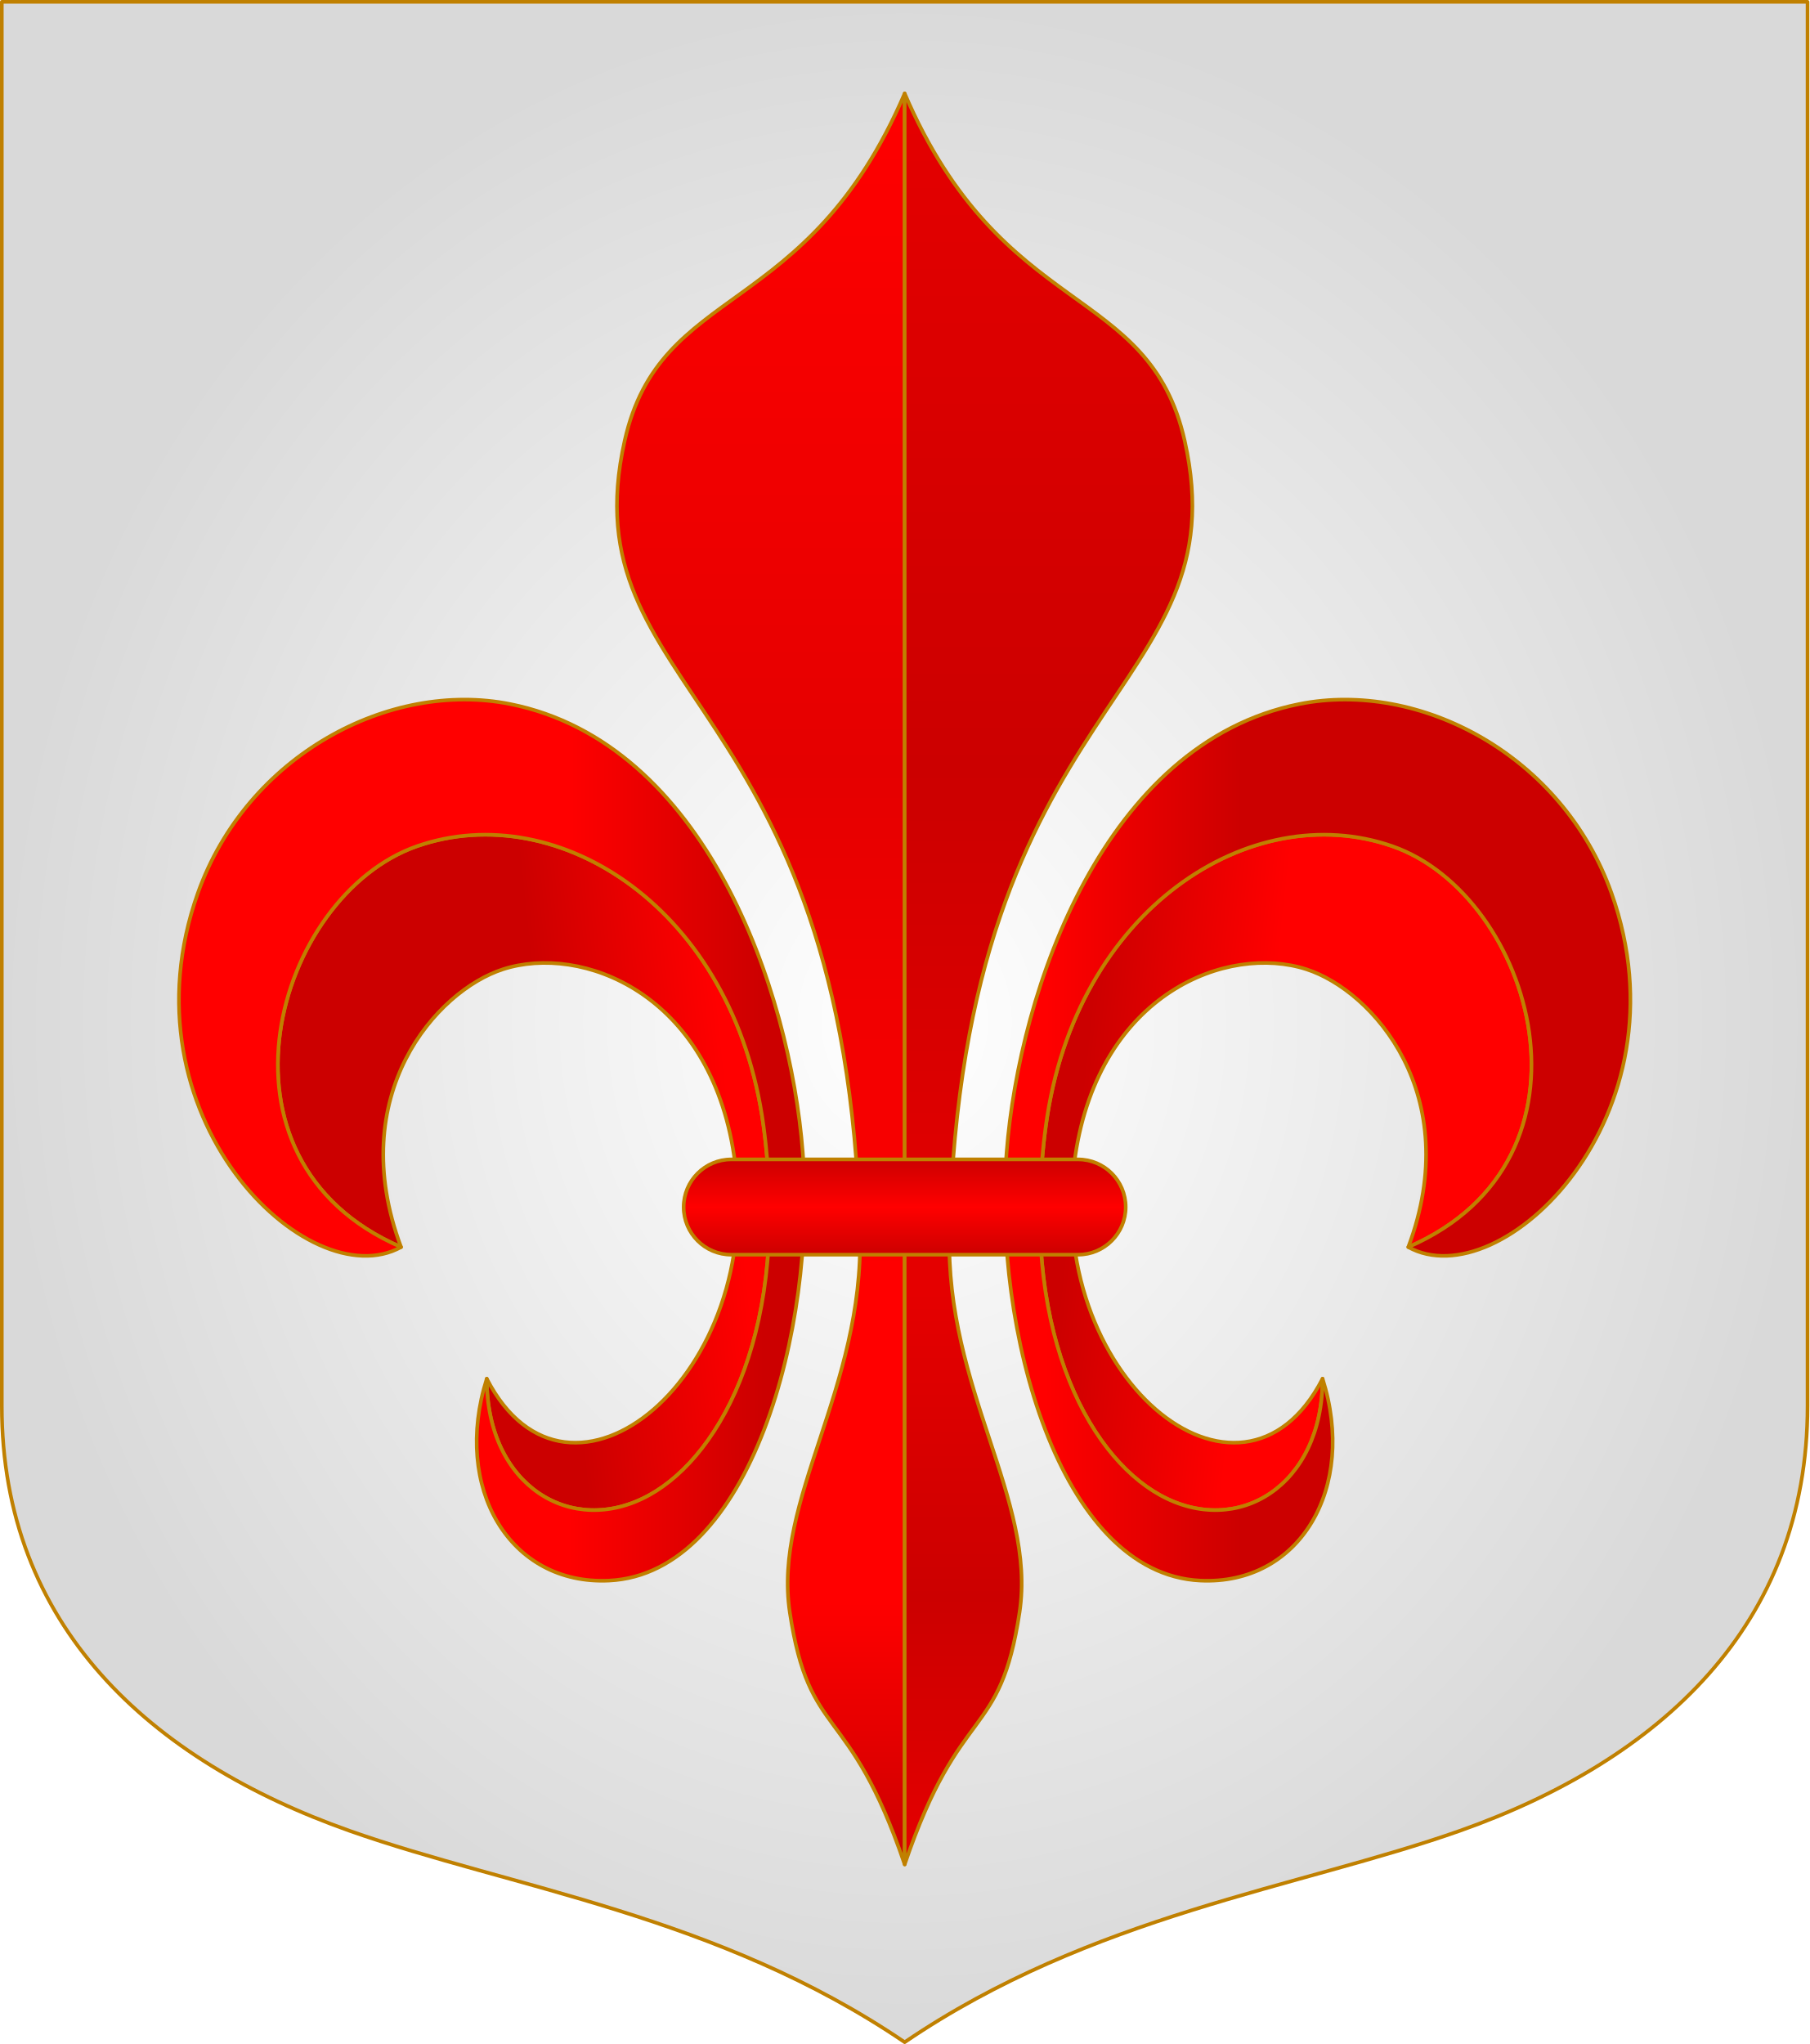
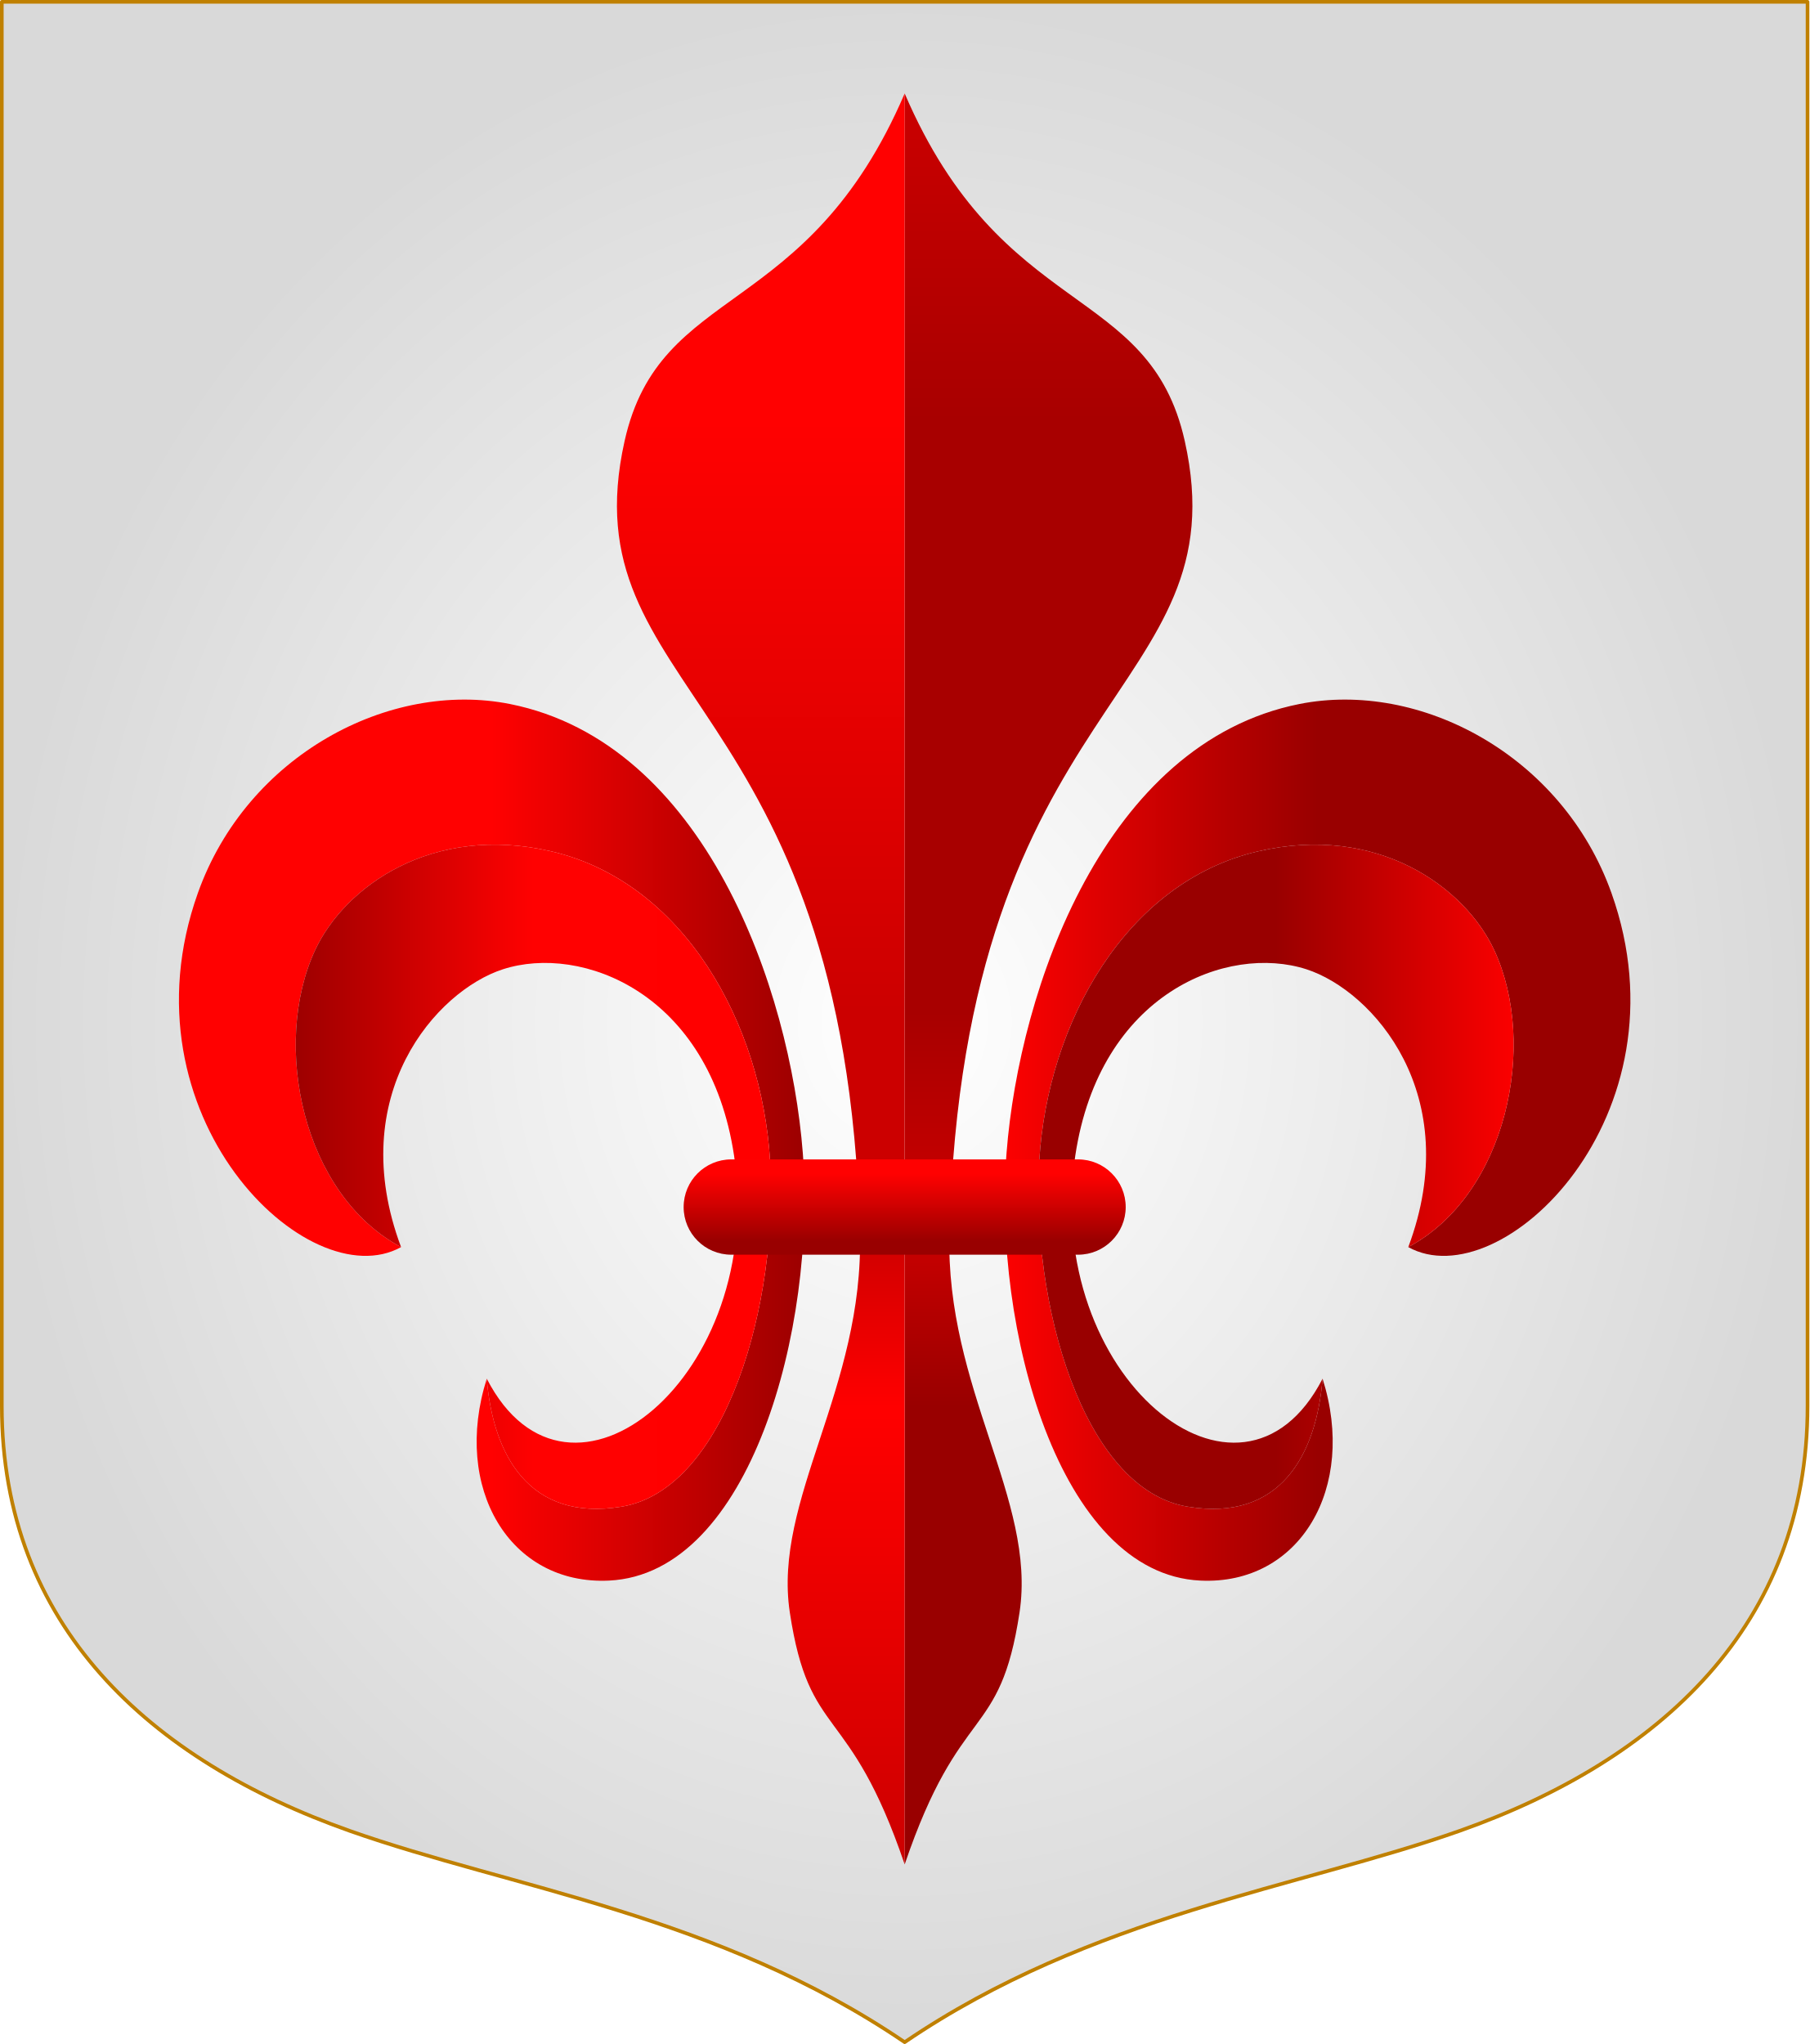
<svg xmlns="http://www.w3.org/2000/svg" xmlns:xlink="http://www.w3.org/1999/xlink" width="498.621" height="563.234" id="svg4503" version="1.1">
  <defs id="defs4505">
    <linearGradient id="linearGradient32">
      <stop style="stop-color:#ffffff;stop-opacity:1;" offset="0" id="stop32" />
      <stop style="stop-color:#d9d9d9;stop-opacity:1;" offset="1" id="stop33" />
-     </linearGradient>
-     <linearGradient id="linearGradient31">
-       <stop style="stop-color:#ff0000;stop-opacity:1;" offset="0" id="stop31" />
-       <stop style="stop-color:#cc0000;stop-opacity:1;" offset="1" id="stop30" />
-     </linearGradient>
-     <linearGradient id="linearGradient29">
-       <stop style="stop-color:#cc0000;stop-opacity:1;" offset="0" id="stop29" />
-       <stop style="stop-color:#ff0000;stop-opacity:1;" offset="1" id="stop28" />
-     </linearGradient>
-     <linearGradient id="linearGradient27">
-       <stop style="stop-color:#e50000;stop-opacity:1;" offset="0" id="stop23" />
-       <stop style="stop-color:#cc0000;stop-opacity:1;" offset="0.381" id="stop24" />
-       <stop style="stop-color:#e50000;stop-opacity:1;" offset="0.676" id="stop25" />
-       <stop style="stop-color:#cc0000;stop-opacity:1;" offset="0.849" id="stop26" />
-       <stop style="stop-color:#e50000;stop-opacity:1;" offset="1" id="stop27" />
-     </linearGradient>
-     <linearGradient id="linearGradient17">
-       <stop style="stop-color:#cc0000;stop-opacity:1;" offset="0" id="stop17" />
-       <stop style="stop-color:#ff0000;stop-opacity:1;" offset="0.5" id="stop19" />
-       <stop style="stop-color:#cc0000;stop-opacity:1;" offset="1" id="stop18" />
-     </linearGradient>
-     <linearGradient id="linearGradient15">
-       <stop style="stop-color:#ff0000;stop-opacity:1;" offset="0" id="stop15" />
-       <stop style="stop-color:#cc0000;stop-opacity:1;" offset="1" id="stop16" />
-     </linearGradient>
-     <linearGradient id="linearGradient12">
-       <stop style="stop-color:#cc0000;stop-opacity:1;" offset="0" id="stop13" />
-       <stop style="stop-color:#ff0000;stop-opacity:1;" offset="1" id="stop14" />
-     </linearGradient>
-     <linearGradient id="linearGradient7">
-       <stop style="stop-color:#ff0000;stop-opacity:1;" offset="0" id="stop7" />
-       <stop style="stop-color:#e50000;stop-opacity:1;" offset="0.381" id="stop9" />
-       <stop style="stop-color:#ff0000;stop-opacity:1;" offset="0.676" id="stop11" />
-       <stop style="stop-color:#ff0000;stop-opacity:1;" offset="0.849" id="stop12" />
-       <stop style="stop-color:#cc0000;stop-opacity:1;" offset="1" id="stop8" />
    </linearGradient>
    <linearGradient id="linearGradient20777">
      <stop style="stop-color:#ffffff;stop-opacity:1;" offset="0" id="stop20779" />
      <stop style="stop-color:#ffffff;stop-opacity:0;" offset="1" id="stop20781" />
    </linearGradient>
    <clipPath clipPathUnits="userSpaceOnUse" id="clipPath5161">
      <path id="path5163" d="m 2120.788,-898.573 v 386.945 c 0,60.446 40.8,97.588 95.85,117.048 44.377,15.687 101.473,23.236 152.961,58.241 51.488,-35.005 108.584,-42.554 152.961,-58.241 55.05,-19.46 95.85,-56.602 95.85,-117.048 v -386.945 z" style="fill:#002dc0;fill-opacity:1;stroke:none;stroke-width:1;stroke-linecap:butt;stroke-linejoin:miter;stroke-miterlimit:4;stroke-dasharray:none;stroke-opacity:1" />
    </clipPath>
    <clipPath clipPathUnits="userSpaceOnUse" id="clipPath9925">
      <path id="path9927" d="m 2888.22,-898.573 h -248.81 v 386.945 c 0,60.446 40.8,97.588 95.85,117.048 44.377,15.687 101.473,23.236 152.961,58.241 z" style="fill:#002dc0;fill-opacity:1;stroke:none;stroke-width:1;stroke-linecap:butt;stroke-linejoin:miter;stroke-miterlimit:4;stroke-dasharray:none;stroke-opacity:1" />
    </clipPath>
    <linearGradient id="linearGradient1637">
      <stop style="stop-color:#0035e0;stop-opacity:1" offset="0" id="stop1633" />
      <stop id="stop1641" offset="0.682" style="stop-color:#0035e0;stop-opacity:1" />
      <stop style="stop-color:#002dc0;stop-opacity:1" offset="1" id="stop1635" />
    </linearGradient>
    <radialGradient xlink:href="#linearGradient1637" id="radialGradient4122" gradientUnits="userSpaceOnUse" gradientTransform="matrix(0.248956,0.3727328,-0.7874845,0.5259773,113.7115,65.30761)" cx="-52.547" cy="124.029" fx="-52.547" fy="124.029" r="110.198" />
    <radialGradient xlink:href="#linearGradient1637" id="radialGradient4132" gradientUnits="userSpaceOnUse" gradientTransform="matrix(0.248956,0.3727328,-0.7874845,0.5259773,113.7115,65.30761)" cx="-52.547" cy="124.029" fx="-52.547" fy="124.029" r="110.198" />
    <radialGradient xlink:href="#linearGradient1637" id="radialGradient4142" gradientUnits="userSpaceOnUse" gradientTransform="matrix(0.248956,0.3727328,-0.7874845,0.5259773,113.7115,65.30761)" cx="-52.547" cy="124.029" fx="-52.547" fy="124.029" r="110.198" />
-     <linearGradient xlink:href="#linearGradient7" id="linearGradient8" x1="3125.569" y1="-41.755" x2="3125.569" y2="446.235" gradientUnits="userSpaceOnUse" />
-     <linearGradient xlink:href="#linearGradient12" id="linearGradient14" x1="3028.842" y1="257.314" x2="3078.702" y2="251.96" gradientUnits="userSpaceOnUse" />
-     <linearGradient xlink:href="#linearGradient15" id="linearGradient16" x1="3032.819" y1="242.662" x2="3086.653" y2="242.597" gradientUnits="userSpaceOnUse" />
-     <linearGradient xlink:href="#linearGradient17" id="linearGradient18" x1="3077.788" y1="251.96" x2="3077.788" y2="278.22" gradientUnits="userSpaceOnUse" />
-     <linearGradient xlink:href="#linearGradient29" id="linearGradient21" gradientUnits="userSpaceOnUse" x1="3032.819" y1="242.662" x2="3086.653" y2="242.597" gradientTransform="matrix(-1,0,0,1,6251.138,0)" />
-     <linearGradient xlink:href="#linearGradient31" id="linearGradient22" gradientUnits="userSpaceOnUse" x1="3028.842" y1="257.314" x2="3078.702" y2="251.96" gradientTransform="matrix(-1,0,0,1,6251.138,0)" />
-     <linearGradient xlink:href="#linearGradient27" id="linearGradient23" gradientUnits="userSpaceOnUse" x1="3125.569" y1="-41.755" x2="3125.569" y2="446.235" gradientTransform="matrix(-1,0,0,1,6251.138,0)" />
    <radialGradient xlink:href="#linearGradient32" id="radialGradient33" cx="3125.569" cy="214.099" fx="3125.569" fy="214.099" r="249.31" gradientTransform="matrix(1,0,0,1.129582,0,-27.74344)" gradientUnits="userSpaceOnUse" />
+     <linearGradient xlink:href="#linearGradient12685" id="linearGradient21254" gradientUnits="userSpaceOnUse" gradientTransform="matrix(-2.732293,0,0,3.33333,-1500.667,1405.801)" x1="-409.38" y1="-516.535" x2="-376.059" y2="-516.535" />
+     <linearGradient id="linearGradient12685">
+       <stop style="stop-color:#990000;stop-opacity:1;" offset="0" id="stop12681" />
+       <stop id="stop12699" offset="0.5" style="stop-color:#990000;stop-opacity:1;" />
+       <stop style="stop-color:#ff0101;stop-opacity:1;" offset="1" id="stop12683" />
+     </linearGradient>
+     <linearGradient xlink:href="#linearGradient12675" id="linearGradient21256" gradientUnits="userSpaceOnUse" gradientTransform="matrix(-2.732293,0,0,3.33333,-1500.667,1405.801)" x1="-403.36" y1="-514.987" x2="-377.794" y2="-514.987" />
+     <linearGradient id="linearGradient12675">
+       <stop id="stop12671" offset="0" style="stop-color:#ff0000;stop-opacity:1;" />
+       <stop style="stop-color:#990000;stop-opacity:1;" offset="0.5" id="stop12677" />
+       <stop id="stop12673" offset="1" style="stop-color:#990000;stop-opacity:1;" />
+     </linearGradient>
+     <linearGradient xlink:href="#linearGradient12695" id="linearGradient21258" gradientUnits="userSpaceOnUse" gradientTransform="matrix(2.732293,0,0,3.33333,528.8025,1405.801)" x1="-409.38" y1="-516.535" x2="-376.059" y2="-516.535" />
+     <linearGradient id="linearGradient12695">
+       <stop id="stop12691" offset="0" style="stop-color:#ff0101;stop-opacity:1;" />
+       <stop style="stop-color:#ff0101;stop-opacity:1;" offset="0.5" id="stop12697" />
+       <stop id="stop12693" offset="1" style="stop-color:#990000;stop-opacity:1;" />
+     </linearGradient>
+     <linearGradient xlink:href="#linearGradient928" id="linearGradient21260" gradientUnits="userSpaceOnUse" gradientTransform="matrix(2.732293,0,0,3.33333,528.8025,1405.801)" x1="-403.36" y1="-514.987" x2="-377.794" y2="-514.987" />
+     <linearGradient id="linearGradient928">
+       <stop id="stop922" offset="0" style="stop-color:#990000;stop-opacity:1;" />
+       <stop style="stop-color:#ff0101;stop-opacity:1;" offset="0.5" id="stop924" />
+       <stop id="stop926" offset="1" style="stop-color:#ff0000;stop-opacity:1;" />
+     </linearGradient>
+     <linearGradient xlink:href="#linearGradient8036" id="linearGradient21262" gradientUnits="userSpaceOnUse" gradientTransform="matrix(0,3.33333,-2.732293,0,-1895.598,874.4368)" x1="-401.684" y1="-523.359" x2="-326.261" y2="-523.359" />
+     <linearGradient id="linearGradient8036">
+       <stop style="stop-color:#cc0000;stop-opacity:1;" offset="0" id="stop8030" />
+       <stop id="stop8038" offset="0.187" style="stop-color:#a80000;stop-opacity:1;" />
+       <stop style="stop-color:#a80000;stop-opacity:1;" offset="0.519" id="stop8040" />
+       <stop id="stop8032" offset="0.639" style="stop-color:#cc0000;stop-opacity:1;" />
+       <stop style="stop-color:#990000;stop-opacity:1;" offset="0.74" id="stop8042" />
+       <stop style="stop-color:#990000;stop-opacity:1;" offset="1" id="stop8034" />
+     </linearGradient>
+     <linearGradient xlink:href="#linearGradient8064" id="linearGradient21264" gradientUnits="userSpaceOnUse" gradientTransform="matrix(0,3.33333,2.732293,0,923.7341,874.4368)" x1="-401.684" y1="-523.359" x2="-326.261" y2="-523.359" />
+     <linearGradient id="linearGradient8064">
+       <stop id="stop8052" offset="0" style="stop-color:#ff0101;stop-opacity:1;" />
+       <stop style="stop-color:#ff0101;stop-opacity:1;" offset="0.187" id="stop8054" />
+       <stop id="stop8056" offset="0.519" style="stop-color:#cc0000;stop-opacity:1;" />
+       <stop style="stop-color:#cc0000;stop-opacity:1;" offset="0.639" id="stop8058" />
+       <stop id="stop8060" offset="0.74" style="stop-color:#ff0000;stop-opacity:1;" />
+       <stop id="stop8062" offset="1" style="stop-color:#cc0000;stop-opacity:1;" />
+     </linearGradient>
+     <linearGradient xlink:href="#linearGradient12713" id="linearGradient21266" gradientUnits="userSpaceOnUse" gradientTransform="matrix(0,-3.33333,2.732293,0,917.6522,-1544.488)" x1="-372.831" y1="-513.702" x2="-369.986" y2="-513.702" />
+     <linearGradient id="linearGradient12713">
+       <stop id="stop12709" offset="0" style="stop-color:#990000;stop-opacity:1;" />
+       <stop id="stop12711" offset="1" style="stop-color:#ff0101;stop-opacity:1;" />
+     </linearGradient>
  </defs>
  <g id="layer2" style="display:inline" transform="translate(-2876.259,67.51807)">
    <path style="fill:url(#radialGradient33);fill-opacity:1;stroke:#c08000;stroke-width:1;stroke-linecap:round;stroke-linejoin:round;stroke-miterlimit:4;stroke-dasharray:none;stroke-opacity:1" d="M 2876.759,-67.018 V 319.926 c 0,60.446 40.8,97.588 95.85,117.048 44.377,15.687 101.473,23.236 152.961,58.241 51.488,-35.005 108.584,-42.554 152.961,-58.241 55.05,-19.459 95.85,-56.602 95.85,-117.048 V -67.018 Z" id="path2" />
-     <path style="fill:url(#linearGradient8);fill-opacity:1;stroke:#c08000;stroke-width:1;stroke-linecap:round;stroke-linejoin:round;stroke-miterlimit:4;stroke-dasharray:none;stroke-opacity:1" d="m 3125.569,-41.755 c -26.91,62.646 -67.414,52.088 -77.177,95.737 -15.688,70.138 60.943,68.958 64.849,218.286 1.12,42.807 -24.022,73.43 -19.331,104.49 5.395,35.724 16.323,24.318 31.659,69.476 z" id="path2450" />
-     <path style="fill:url(#linearGradient14);fill-opacity:1;stroke:#c08000;stroke-width:1;stroke-linecap:round;stroke-linejoin:round;stroke-miterlimit:4;stroke-dasharray:none;stroke-opacity:1" d="m 3078.553,250.929 c -6.746,-44.934 -42.046,-58.357 -63.693,-51.361 -18.341,5.928 -43.779,34.634 -28.076,76.557 -55.828,-24.135 -34.493,-96.952 4.434,-110.486 38.858,-13.51 87.32,17.243 95.435,76.957 7.465,54.929 -11.033,90.572 -31.489,101.879 -21.323,11.787 -44.805,-2.532 -44.761,-32.087 22.594,43.929 77.246,-0.862 68.15,-61.459 z" id="path2456" />
    <g id="g7927" transform="translate(-600)" />
    <g id="g14038" transform="matrix(0.6433211,0,0,0.6433211,-1180.784,218.8554)" />
    <g id="g5469" style="display:inline;stroke-width:1;stroke-miterlimit:4;stroke-dasharray:none" transform="matrix(0.6433211,0,0,0.6433211,1574.38,-406.271)">
      <g style="fill:#ffe24b;fill-opacity:1;stroke-width:1.102;stroke-miterlimit:4;stroke-dasharray:none" transform="matrix(0.8985034,0,0,0.9168517,-1847.807,527.0074)" id="g5471">
        <g style="fill:#ffe24b;fill-opacity:1;stroke-width:1.102;stroke-miterlimit:4;stroke-dasharray:none" id="g5473" />
        <g style="display:inline;fill:#ffe24b;fill-opacity:1;stroke-width:1.102;stroke-miterlimit:4;stroke-dasharray:none" id="g5477" transform="matrix(-1,0,0,1,5279.073,0)" />
      </g>
      <g style="fill:#ffe24b;fill-opacity:1;stroke-width:1.102;stroke-miterlimit:4;stroke-dasharray:none" transform="matrix(-0.8985034,0,0,0.9168517,2847.757,527.0074)" id="g5479">
        <g style="fill:#ffe24b;fill-opacity:1;stroke-width:1.102;stroke-miterlimit:4;stroke-dasharray:none" id="g5481" />
        <g style="display:inline;fill:#ffe24b;fill-opacity:1;stroke-width:1.102;stroke-miterlimit:4;stroke-dasharray:none" id="g5485" transform="matrix(-1,0,0,1,5279.073,0)" />
      </g>
    </g>
    <g id="g34631" transform="matrix(0.6433211,0,0,0.6433211,219.7508,-231.6935)" />
    <g id="g34628" transform="matrix(0.5780262,0,0,0.58983,1138.395,-148.4526)" style="fill:#ffe24b;fill-opacity:1;stroke-width:1.102;stroke-miterlimit:4;stroke-dasharray:none">
      <g id="g34630" style="fill:#ffe24b;fill-opacity:1;stroke-width:1.102;stroke-miterlimit:4;stroke-dasharray:none" />
      <g transform="matrix(-1,0,0,1,5279.073,0)" id="g34632" style="display:inline;fill:#ffe24b;fill-opacity:1;stroke-width:1.102;stroke-miterlimit:4;stroke-dasharray:none" />
    </g>
    <g id="g34634" transform="matrix(-0.5780262,0,0,0.58983,4159.15,-148.4526)" style="fill:#ffe24b;fill-opacity:1;stroke-width:1.102;stroke-miterlimit:4;stroke-dasharray:none">
      <g id="g34636" style="fill:#ffe24b;fill-opacity:1;stroke-width:1.102;stroke-miterlimit:4;stroke-dasharray:none" />
      <g transform="matrix(-1,0,0,1,5279.073,0)" id="g34638" style="display:inline;fill:#ffe24b;fill-opacity:1;stroke-width:1.102;stroke-miterlimit:4;stroke-dasharray:none" />
    </g>
    <g style="fill:#ffe24b;fill-opacity:1;stroke-width:1.102;stroke-miterlimit:4;stroke-dasharray:none" transform="matrix(0.5780262,0,0,0.58983,2604.55,-257.7695)" id="g17894">
      <g style="fill:#ffe24b;fill-opacity:1;stroke-width:1.102;stroke-miterlimit:4;stroke-dasharray:none" id="g17896" />
      <g style="display:inline;fill:#ffe24b;fill-opacity:1;stroke-width:1.102;stroke-miterlimit:4;stroke-dasharray:none" id="g17898" transform="matrix(-1,0,0,1,5279.073,0)" />
    </g>
    <g style="fill:#ffe24b;fill-opacity:1;stroke-width:1.102;stroke-miterlimit:4;stroke-dasharray:none" transform="matrix(-0.5780262,0,0,0.58983,5625.305,-257.7695)" id="g17900">
      <g style="fill:#ffe24b;fill-opacity:1;stroke-width:1.102;stroke-miterlimit:4;stroke-dasharray:none" id="g17902" />
      <g style="display:inline;fill:#ffe24b;fill-opacity:1;stroke-width:1.102;stroke-miterlimit:4;stroke-dasharray:none" id="g17904" transform="matrix(-1,0,0,1,5279.073,0)" />
    </g>
    <g style="display:inline;fill:#ffdb43;fill-opacity:1;stroke:#806600;stroke-width:1.108;stroke-miterlimit:4;stroke-dasharray:none;stroke-opacity:1" id="g40608" transform="matrix(-0.5805973,0,0,-0.5805973,890.2032,861.4883)" />
    <g id="g14038-0" transform="matrix(0.4508758,0,0,0.4508758,-648.074,257.2488)" />
    <g id="g5469-5" style="display:inline;stroke-width:1;stroke-miterlimit:4;stroke-dasharray:none" transform="matrix(0.4508758,0,0,0.4508758,1282.9,-180.8751)">
      <g style="fill:#ffe24b;fill-opacity:1;stroke-width:1.102;stroke-miterlimit:4;stroke-dasharray:none" transform="matrix(0.8985034,0,0,0.9168517,-1847.807,527.0074)" id="g5471-4">
        <g style="fill:#ffe24b;fill-opacity:1;stroke-width:1.102;stroke-miterlimit:4;stroke-dasharray:none" id="g5473-9" />
        <g style="display:inline;fill:#ffe24b;fill-opacity:1;stroke-width:1.102;stroke-miterlimit:4;stroke-dasharray:none" id="g5477-6" transform="matrix(-1,0,0,1,5279.073,0)" />
      </g>
      <g style="fill:#ffe24b;fill-opacity:1;stroke-width:1.102;stroke-miterlimit:4;stroke-dasharray:none" transform="matrix(-0.8985034,0,0,0.9168517,2847.757,527.0074)" id="g5479-4">
        <g style="fill:#ffe24b;fill-opacity:1;stroke-width:1.102;stroke-miterlimit:4;stroke-dasharray:none" id="g5481-8" />
        <g style="display:inline;fill:#ffe24b;fill-opacity:1;stroke-width:1.102;stroke-miterlimit:4;stroke-dasharray:none" id="g5485-3" transform="matrix(-1,0,0,1,5279.073,0)" />
      </g>
    </g>
    <g id="g34631-0" transform="matrix(0.4508758,0,0,0.4508758,333.4999,-58.52131)" />
    <g id="g34628-9" transform="matrix(0.4051134,0,0,0.4133862,977.3375,-0.1814082)" style="fill:#ffe24b;fill-opacity:1;stroke-width:1.102;stroke-miterlimit:4;stroke-dasharray:none">
      <g id="g34630-6" style="fill:#ffe24b;fill-opacity:1;stroke-width:1.102;stroke-miterlimit:4;stroke-dasharray:none" />
      <g transform="matrix(-1,0,0,1,5279.073,0)" id="g34632-0" style="display:inline;fill:#ffe24b;fill-opacity:1;stroke-width:1.102;stroke-miterlimit:4;stroke-dasharray:none" />
    </g>
    <g id="g34634-2" transform="matrix(-0.4051134,0,0,0.4133862,3094.453,-0.1814082)" style="fill:#ffe24b;fill-opacity:1;stroke-width:1.102;stroke-miterlimit:4;stroke-dasharray:none">
      <g id="g34636-6" style="fill:#ffe24b;fill-opacity:1;stroke-width:1.102;stroke-miterlimit:4;stroke-dasharray:none" />
      <g transform="matrix(-1,0,0,1,5279.073,0)" id="g34638-8" style="display:inline;fill:#ffe24b;fill-opacity:1;stroke-width:1.102;stroke-miterlimit:4;stroke-dasharray:none" />
    </g>
    <g style="fill:#ffe24b;fill-opacity:1;stroke-width:1.102;stroke-miterlimit:4;stroke-dasharray:none" transform="matrix(0.4051134,0,0,0.4133862,2004.902,-76.79686)" id="g17894-5">
      <g style="fill:#ffe24b;fill-opacity:1;stroke-width:1.102;stroke-miterlimit:4;stroke-dasharray:none" id="g17896-4" />
      <g style="display:inline;fill:#ffe24b;fill-opacity:1;stroke-width:1.102;stroke-miterlimit:4;stroke-dasharray:none" id="g17898-4" transform="matrix(-1,0,0,1,5279.073,0)" />
    </g>
    <g style="fill:#ffe24b;fill-opacity:1;stroke-width:1.102;stroke-miterlimit:4;stroke-dasharray:none" transform="matrix(-0.4051134,0,0,0.4133862,4122.018,-76.79686)" id="g17900-7">
      <g style="fill:#ffe24b;fill-opacity:1;stroke-width:1.102;stroke-miterlimit:4;stroke-dasharray:none" id="g17902-9" />
      <g style="display:inline;fill:#ffe24b;fill-opacity:1;stroke-width:1.102;stroke-miterlimit:4;stroke-dasharray:none" id="g17904-0" transform="matrix(-1,0,0,1,5279.073,0)" />
    </g>
    <g style="display:inline;fill:#ffdb43;fill-opacity:1;stroke:#806600;stroke-width:1.108;stroke-miterlimit:4;stroke-dasharray:none;stroke-opacity:1" id="g40608-6" transform="matrix(-0.4069154,0,0,-0.4069154,803.3908,707.6422)" />
    <g id="g2882" />
    <g id="g4238" transform="translate(3808.484,-968.5956)" />
-     <path style="fill:url(#linearGradient16);fill-opacity:1;stroke:#c08000;stroke-width:1;stroke-linecap:round;stroke-linejoin:round;stroke-miterlimit:4;stroke-dasharray:none;stroke-opacity:1" d="m 3044.099,368.021 c 39.04,-1.871 57.151,-69.78 53.39,-117.924 -3.529,-45.17 -26.976,-112.876 -80.659,-123.614 -33.165,-6.633 -72.516,14.059 -86.055,52.122 -21.829,61.373 30.453,111.718 56.009,97.52 -55.828,-24.135 -34.493,-96.952 4.434,-110.486 38.858,-13.51 87.32,17.243 95.435,76.957 7.465,54.929 -11.033,90.572 -31.489,101.879 -21.323,11.787 -44.805,-2.532 -44.761,-32.087 -9.541,30.095 6.3,56.945 33.696,55.632 z" id="path3" />
-     <path style="fill:url(#linearGradient23);fill-opacity:1;stroke:#c08000;stroke-width:1;stroke-linecap:round;stroke-linejoin:round;stroke-miterlimit:4;stroke-dasharray:none;stroke-opacity:1" d="m 3125.569,-41.755 c 26.91,62.646 67.414,52.088 77.177,95.737 15.688,70.138 -60.943,68.958 -64.849,218.286 -1.12,42.807 24.022,73.43 19.331,104.49 -5.395,35.724 -16.323,24.318 -31.659,69.476 z" id="path19" />
-     <path style="fill:url(#linearGradient22);fill-opacity:1;stroke:#c08000;stroke-width:1;stroke-linecap:round;stroke-linejoin:round;stroke-miterlimit:4;stroke-dasharray:none;stroke-opacity:1" d="m 3172.585,250.929 c 6.746,-44.934 42.046,-58.357 63.693,-51.361 18.341,5.928 43.779,34.634 28.076,76.557 55.828,-24.135 34.493,-96.952 -4.434,-110.486 -38.858,-13.51 -87.32,17.243 -95.435,76.957 -7.465,54.929 11.033,90.572 31.489,101.879 21.323,11.787 44.805,-2.532 44.761,-32.087 -22.594,43.929 -77.246,-0.862 -68.15,-61.459 z" id="path20" />
-     <path style="fill:url(#linearGradient21);fill-opacity:1;stroke:#c08000;stroke-width:1;stroke-linecap:round;stroke-linejoin:round;stroke-miterlimit:4;stroke-dasharray:none;stroke-opacity:1" d="m 3207.039,368.021 c -39.04,-1.871 -57.151,-69.78 -53.39,-117.924 3.529,-45.17 26.976,-112.876 80.659,-123.614 33.165,-6.633 72.516,14.059 86.055,52.122 21.829,61.373 -30.453,111.718 -56.009,97.52 55.828,-24.135 34.493,-96.952 -4.434,-110.486 -38.858,-13.51 -87.32,17.243 -95.435,76.957 -7.465,54.929 11.033,90.572 31.489,101.879 21.323,11.787 44.805,-2.532 44.761,-32.087 9.541,30.095 -6.3,56.945 -33.696,55.632 z" id="path21" />
-     <path style="fill:url(#linearGradient18);fill-opacity:1;fill-rule:nonzero;stroke:#c08000;stroke-width:1;stroke-linecap:round;stroke-linejoin:round;stroke-miterlimit:4;stroke-dasharray:none;stroke-dashoffset:0;stroke-opacity:1;paint-order:markers fill stroke" d="m 3173.351,278.22 c 7.252,0 13.13,-5.879 13.13,-13.13 0,-7.252 -5.879,-13.13 -13.13,-13.13 h -95.563 c -7.252,0 -13.13,5.879 -13.13,13.13 0,7.252 5.879,13.13 13.13,13.13 z" id="path2463" />
+     <g style="display:inline;stroke:#806000;stroke-width:0;stroke-linecap:round;stroke-linejoin:round;stroke-miterlimit:4;stroke-dasharray:none;stroke-opacity:1" transform="matrix(1.95196,0,0,1.95196,4074.089,863.4384)" id="g17001">
+       <g style="stroke:#806000;stroke-width:0;stroke-linecap:round;stroke-linejoin:round;stroke-miterlimit:4;stroke-dasharray:none;stroke-opacity:1" id="g16985">
+         <path style="fill:url(#linearGradient21254);fill-opacity:1;stroke:#806000;stroke-width:0;stroke-linecap:round;stroke-linejoin:round;stroke-miterlimit:4;stroke-dasharray:none;stroke-opacity:1" d="m -444.195,-253.805 c -20,-0.958 -29.279,-35.749 -27.352,-60.413 1.808,-23.141 13.82,-57.827 41.322,-63.328 16.99,-3.398 37.151,7.202 44.087,26.702 11.183,31.442 -15.601,57.234 -28.694,49.96 13.909,-7.416 18.308,-28.586 12.152,-41.881 -4.148,-8.958 -16.514,-17.912 -33.389,-13.98 -18.654,4.347 -29.694,24.261 -30.861,43.681 -1.191,19.816 6.089,46.365 20.971,48.825 13.01,2.151 18.144,-7.266 19.027,-18.067 4.888,15.418 -3.228,29.173 -17.263,28.501 z" id="path16981" />
+         <path style="fill:url(#linearGradient21256);fill-opacity:1;stroke:#806000;stroke-width:0;stroke-linecap:round;stroke-linejoin:round;stroke-miterlimit:4;stroke-dasharray:none;stroke-opacity:1" d="m -445.959,-264.239 c -14.882,-2.461 -22.162,-29.01 -20.971,-48.825 1.167,-19.42 12.207,-39.334 30.861,-43.681 16.875,-3.932 29.241,5.022 33.389,13.98 6.156,13.295 1.757,34.466 -12.152,41.881 8.045,-21.477 -4.987,-36.184 -14.383,-39.221 -11.09,-3.584 -29.174,3.292 -32.63,26.312 -4.66,31.044 23.338,53.991 34.913,31.486 -0.882,10.802 -6.016,20.218 -19.027,18.067 z" id="path16983" />
+       </g>
+       <g style="stroke:#806000;stroke-width:0;stroke-linecap:round;stroke-linejoin:round;stroke-miterlimit:4;stroke-dasharray:none;stroke-opacity:1" id="g16991">
+         <path id="path16987" d="m -527.67,-253.805 c 20,-0.958 29.279,-35.749 27.352,-60.413 -1.808,-23.141 -13.82,-57.827 -41.322,-63.328 -16.99,-3.398 -37.151,7.202 -44.087,26.702 -11.183,31.442 15.601,57.234 28.694,49.96 -13.909,-7.416 -18.308,-28.586 -12.152,-41.881 4.148,-8.958 16.514,-17.912 33.389,-13.98 18.654,4.347 29.694,24.261 30.861,43.681 1.191,19.816 -6.089,46.365 -20.971,48.825 -13.01,2.151 -18.144,-7.266 -19.027,-18.067 -4.888,15.418 3.228,29.173 17.263,28.501 z" style="fill:url(#linearGradient21258);fill-opacity:1;stroke:#806000;stroke-width:0;stroke-linecap:round;stroke-linejoin:round;stroke-miterlimit:4;stroke-dasharray:none;stroke-opacity:1" />
+         <path id="path16989" d="m -525.905,-264.239 c 14.882,-2.461 22.162,-29.01 20.971,-48.825 -1.167,-19.42 -12.207,-39.334 -30.861,-43.681 -16.875,-3.932 -29.241,5.022 -33.389,13.98 -6.156,13.295 -1.757,34.466 12.152,41.881 -8.045,-21.477 4.987,-36.184 14.383,-39.221 11.09,-3.584 29.174,3.292 32.63,26.312 4.66,31.044 -23.338,53.991 -34.913,31.486 0.882,10.802 6.016,20.218 19.027,18.067 z" style="fill:url(#linearGradient21260);fill-opacity:1;stroke:#806000;stroke-width:0;stroke-linecap:round;stroke-linejoin:round;stroke-miterlimit:4;stroke-dasharray:none;stroke-opacity:1" />
+       </g>
+       <g style="stroke:#806000;stroke-width:0;stroke-linecap:round;stroke-linejoin:round;stroke-miterlimit:4;stroke-dasharray:none;stroke-opacity:1" id="g16997">
+         <path id="path16993" d="m -485.932,-213.736 c 7.857,-23.135 13.455,-17.291 16.219,-35.593 2.403,-15.913 -10.477,-31.601 -9.903,-53.531 2.001,-76.502 41.26,-75.897 33.223,-111.829 -5.002,-22.361 -25.752,-16.953 -39.538,-49.047 z" style="fill:url(#linearGradient21262);fill-opacity:1;stroke:#806000;stroke-width:0;stroke-linecap:round;stroke-linejoin:round;stroke-miterlimit:4;stroke-dasharray:none;stroke-opacity:1" />
+         <path style="fill:url(#linearGradient21264);fill-opacity:1;stroke:#806000;stroke-width:0;stroke-linecap:round;stroke-linejoin:round;stroke-miterlimit:4;stroke-dasharray:none;stroke-opacity:1" d="m -485.932,-213.736 c -7.857,-23.135 -13.455,-17.291 -16.219,-35.593 -2.403,-15.913 10.477,-31.601 9.903,-53.531 -2.001,-76.502 -41.26,-75.897 -33.223,-111.829 5.002,-22.361 25.752,-16.953 39.538,-49.047 z" id="path16995" />
+       </g>
+       <path id="path16999" d="m -510.411,-313.264 c -3.715,0 -6.727,3.012 -6.727,6.727 0,3.715 3.012,6.727 6.727,6.727 h 48.957 c 3.715,0 6.727,-3.012 6.727,-6.727 0,-3.715 -3.012,-6.727 -6.727,-6.727 z" style="opacity:1;fill:url(#linearGradient21266);fill-opacity:1;fill-rule:nonzero;stroke:#806000;stroke-width:0;stroke-linecap:round;stroke-linejoin:round;stroke-miterlimit:4;stroke-dasharray:none;stroke-dashoffset:0;stroke-opacity:1;paint-order:markers fill stroke" />
+     </g>
  </g>
</svg>
